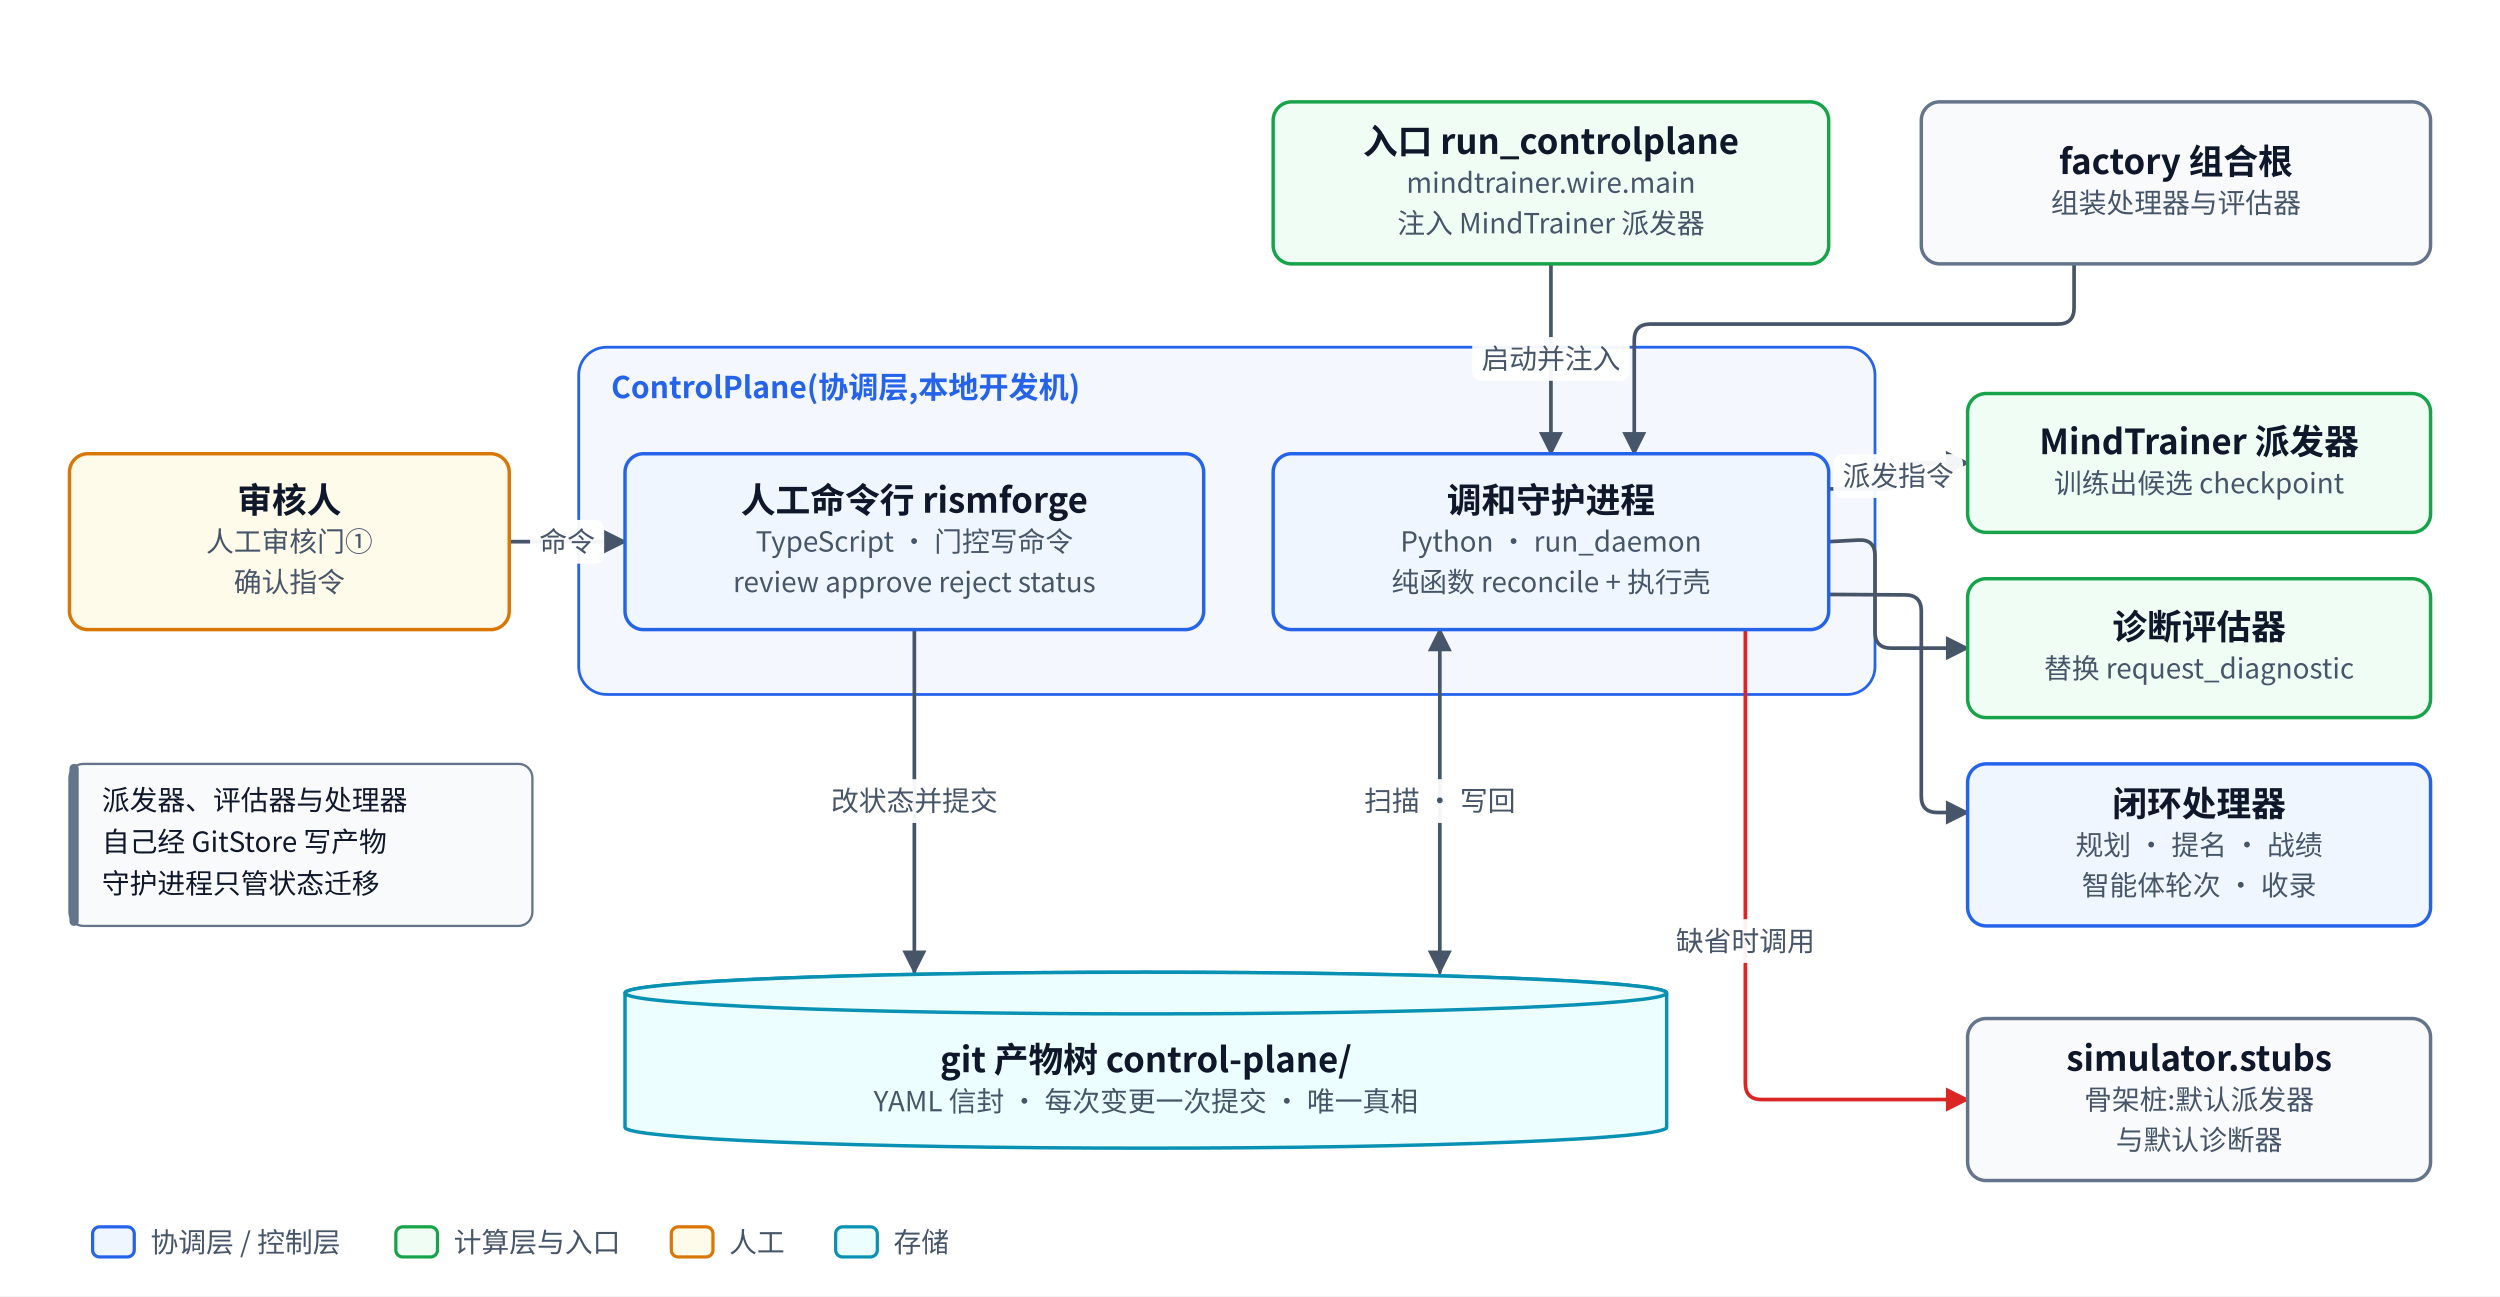
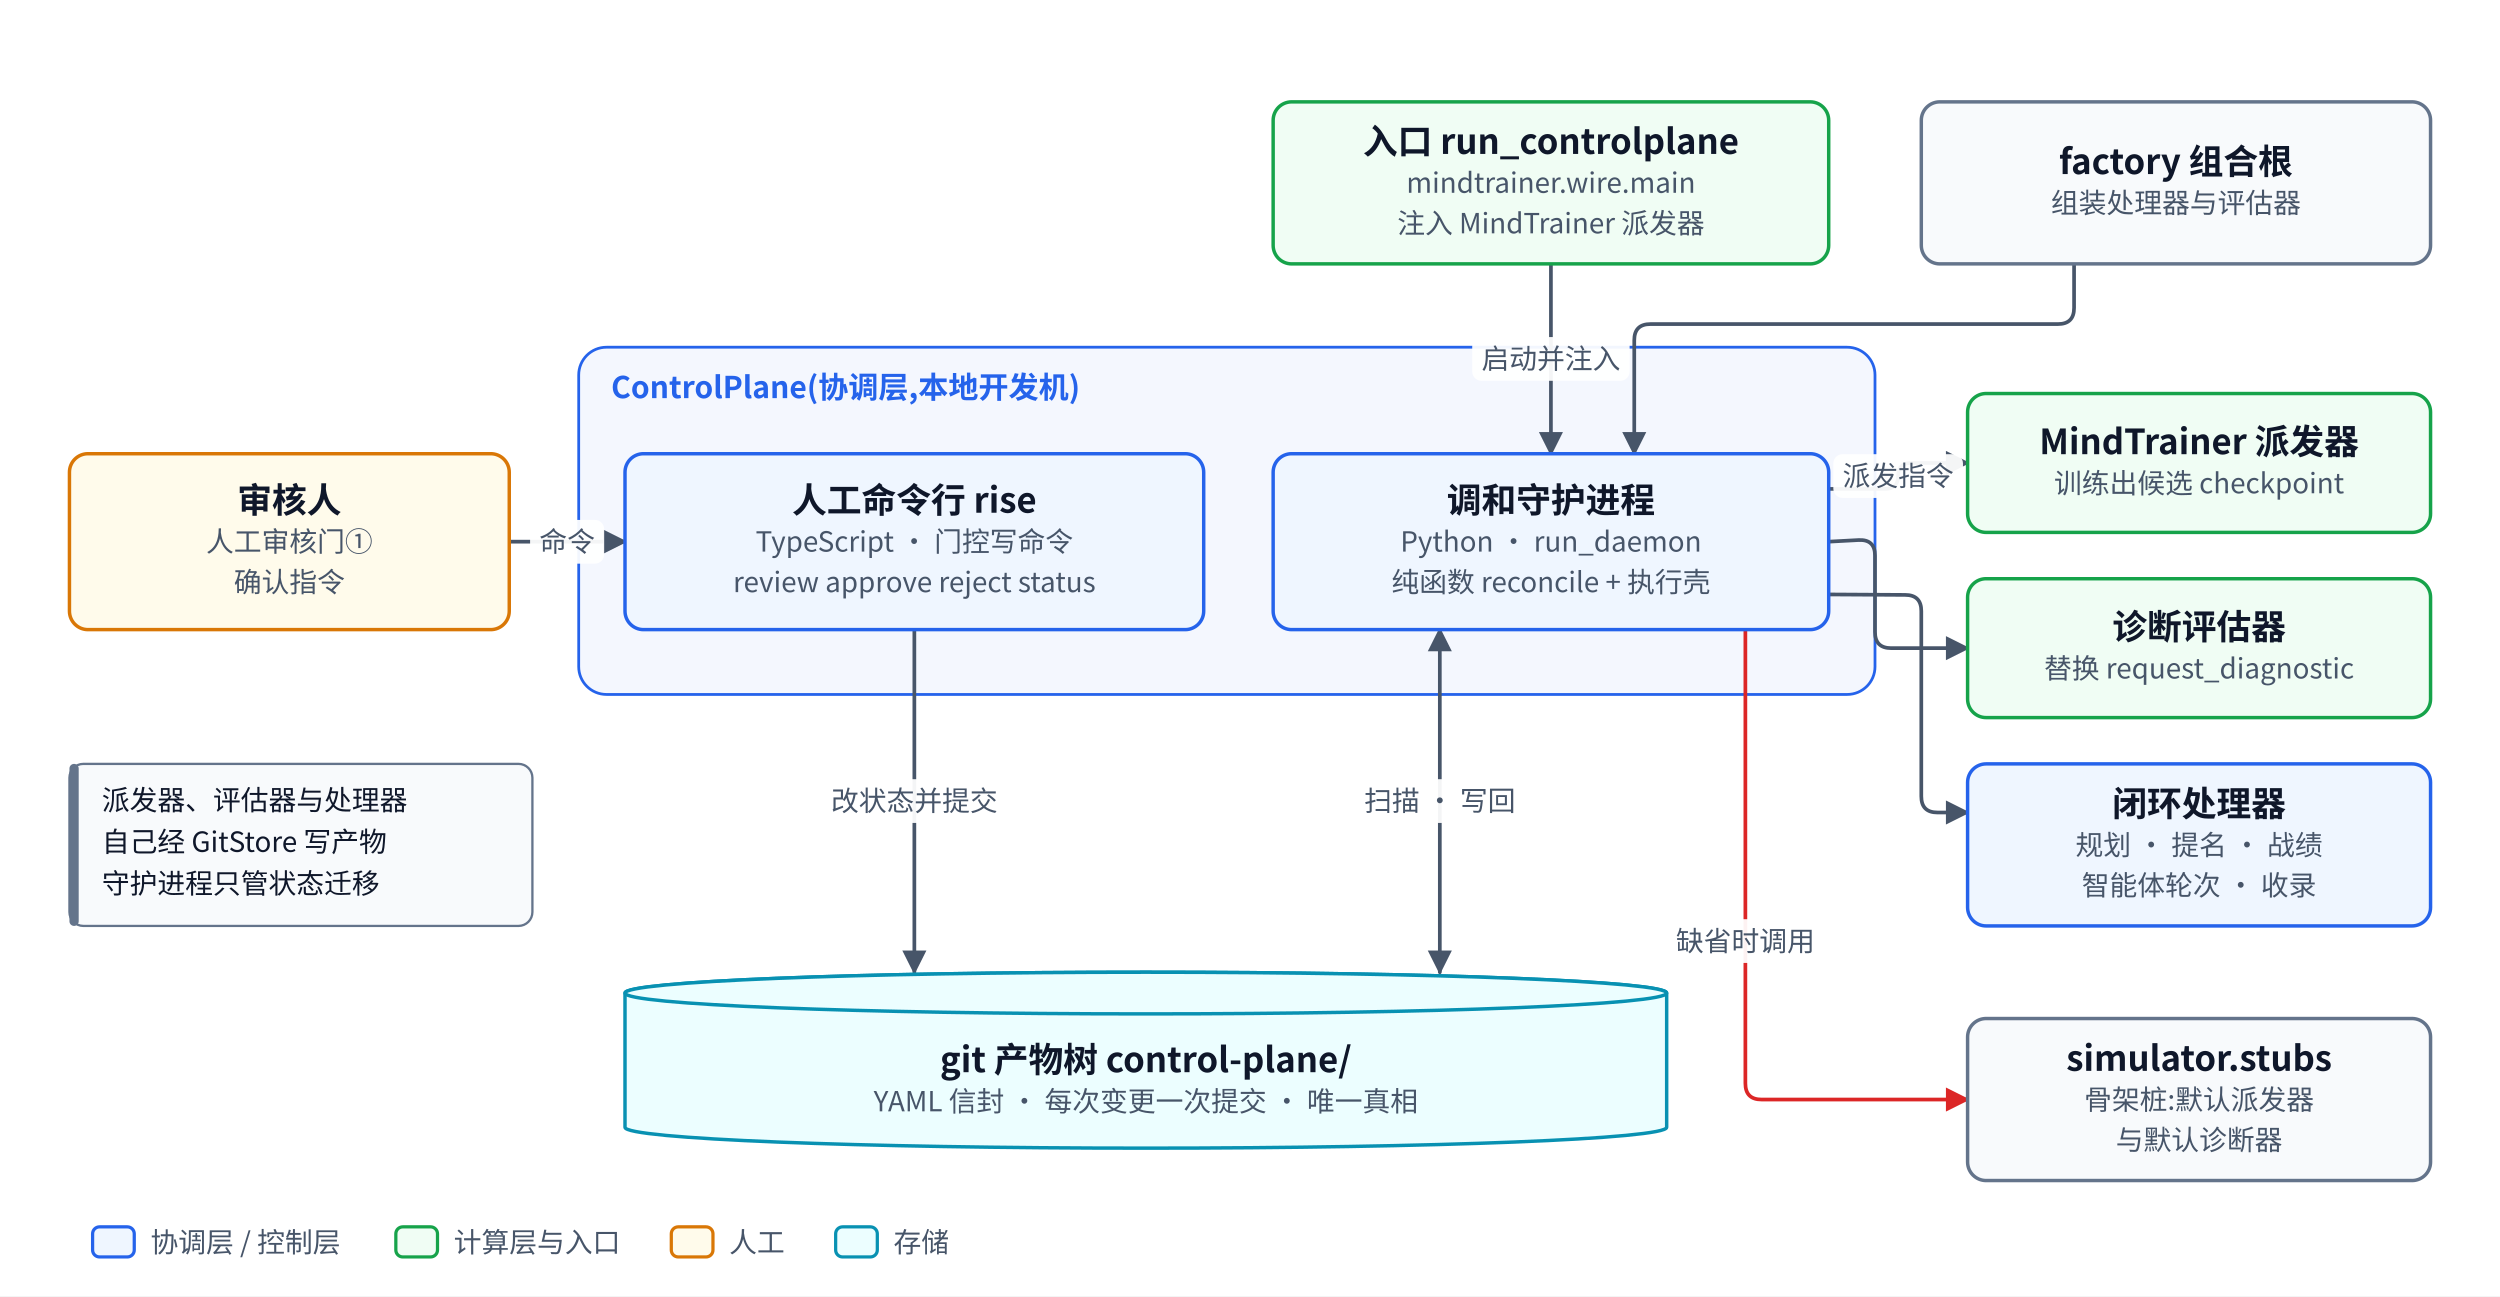
<svg xmlns="http://www.w3.org/2000/svg" viewBox="0 0 1080 560" width="1080" height="560" role="img" aria-labelledby="t d" font-family="-apple-system,BlinkMacSystemFont,'PingFang SC','Hiragino Sans GB','Noto Sans CJK SC','Microsoft YaHei','Segoe UI',Helvetica,Arial,sans-serif">
  <defs>
    <marker id="ah0" viewBox="0 0 10 10" refX="9" refY="5" markerWidth="6.5" markerHeight="6.5" orient="auto-start-reverse">
      <path d="M0,0 L10,5 L0,10 z" fill="#475569" />
    </marker>
    <marker id="ah1" viewBox="0 0 10 10" refX="9" refY="5" markerWidth="6.5" markerHeight="6.5" orient="auto-start-reverse">
      <path d="M0,0 L10,5 L0,10 z" fill="#dc2626" />
    </marker>
  </defs>
  <rect width="1080" height="560" fill="#ffffff" />
  <rect x="250" y="150" width="560" height="150" rx="12" fill="#2563eb" fill-opacity="0.05" stroke="#2563eb" stroke-width="1.2" />
  <text x="264" y="172" text-anchor="start" font-size="13" font-weight="700" fill="#2563eb">ControlPlane(协调层,本地开发机)</text>
  <path d="M220.0,234.0 L270.0,234.0" fill="none" stroke="#475569" stroke-width="1.6" stroke-linejoin="round" stroke-linecap="round" marker-end="url(#ah0)" />
  <path d="M395.0,272.0 L395.0,420.0" fill="none" stroke="#475569" stroke-width="1.6" stroke-linejoin="round" stroke-linecap="round" marker-end="url(#ah0)" />
  <path d="M622.0,272.0 L622.0,420.0" fill="none" stroke="#475569" stroke-width="1.6" stroke-linejoin="round" stroke-linecap="round" marker-end="url(#ah0)" marker-start="url(#ah0)" />
  <path d="M670.0,114.0 L670.0,196.0" fill="none" stroke="#475569" stroke-width="1.6" stroke-linejoin="round" stroke-linecap="round" marker-end="url(#ah0)" />
  <path d="M896.0,114.0 L896.0,133.0 Q896.0,140.0 889.0,140.0 L713.0,140.0 Q706.0,140.0 706.0,147.0 L706.0,196.0" fill="none" stroke="#475569" stroke-width="1.6" stroke-linejoin="round" stroke-linecap="round" marker-end="url(#ah0)" />
  <path d="M790.0,211.2 L814.4,211.2 Q820.0,211.2 820.0,205.6 L820.0,205.6 Q820.0,200.0 825.6,200.0 L850.0,200.0" fill="none" stroke="#475569" stroke-width="1.6" stroke-linejoin="round" stroke-linecap="round" marker-end="url(#ah0)" />
  <path d="M790.0,234.0 L803.0,233.3 Q810.0,233.0 810.0,240.0 L810.0,273.0 Q810.0,280.0 817.0,280.0 L850.0,280.0" fill="none" stroke="#475569" stroke-width="1.6" stroke-linejoin="round" stroke-linecap="round" marker-end="url(#ah0)" />
  <path d="M790.0,256.8 L823.0,257.0 Q830.0,257.0 830.0,264.0 L830.0,344.0 Q830.0,351.0 837.0,351.0 L850.0,351.0" fill="none" stroke="#475569" stroke-width="1.6" stroke-linejoin="round" stroke-linecap="round" marker-end="url(#ah0)" />
  <path d="M754.0,272.0 L754.0,468.0 Q754.0,475.0 761.0,475.0 L850.0,475.0" fill="none" stroke="#dc2626" stroke-width="1.6" stroke-linejoin="round" stroke-linecap="round" marker-end="url(#ah1)" />
  <rect x="30" y="196" width="190" height="76" rx="8" fill="#fffbeb" stroke="#d97706" stroke-width="1.5" />
  <text x="125.0" y="221.5" text-anchor="middle" font-size="15" font-weight="700" fill="#0f172a">审核人</text>
  <text x="125.0" y="238.3" text-anchor="middle" font-size="12" fill="#475569">人工审核门①</text>
  <text x="125.0" y="255.8" text-anchor="middle" font-size="12" fill="#475569">确认指令</text>
  <rect x="270" y="196" width="250" height="76" rx="8" fill="#eff6ff" stroke="#2563eb" stroke-width="1.5" />
-   <text x="395.0" y="221.5" text-anchor="middle" font-size="15" font-weight="700" fill="#0f172a">人工命令行 rismforge</text>
+   <text x="395.0" y="221.5" text-anchor="middle" font-size="15" font-weight="700" fill="#0f172a">人工命令行 rise</text>
  <text x="395.0" y="238.3" text-anchor="middle" font-size="12" fill="#475569">TypeScript · 门控写命令</text>
  <text x="395.0" y="255.8" text-anchor="middle" font-size="12" fill="#475569">review approve reject status</text>
  <rect x="550" y="196" width="240" height="76" rx="8" fill="#eff6ff" stroke="#2563eb" stroke-width="1.5" />
  <text x="670.0" y="221.5" text-anchor="middle" font-size="15" font-weight="700" fill="#0f172a">调和守护进程</text>
  <text x="670.0" y="238.3" text-anchor="middle" font-size="12" fill="#475569">Python · run_daemon</text>
  <text x="670.0" y="255.8" text-anchor="middle" font-size="12" fill="#475569">纯函数 reconcile + 执行壳</text>
  <rect x="550" y="44" width="240" height="70" rx="8" fill="#f0fdf4" stroke="#16a34a" stroke-width="1.5" />
  <text x="670.0" y="66.5" text-anchor="middle" font-size="15" font-weight="700" fill="#0f172a">入口 run_controlplane</text>
  <text x="670.0" y="83.3" text-anchor="middle" font-size="12" fill="#475569">mindtrainer.wire.main</text>
  <text x="670.0" y="100.8" text-anchor="middle" font-size="12" fill="#475569">注入 MindTrainer 派发器</text>
  <rect x="830" y="44" width="220" height="70" rx="8" fill="#f8fafc" stroke="#64748b" stroke-width="1.5" />
  <text x="940.0" y="75.2" text-anchor="middle" font-size="15" font-weight="700" fill="#0f172a">factory 组合根</text>
  <text x="940.0" y="92.0" text-anchor="middle" font-size="12" fill="#475569">组装处理器与评估器</text>
  <rect x="850" y="170" width="200" height="60" rx="8" fill="#f0fdf4" stroke="#16a34a" stroke-width="1.5" />
  <text x="950.0" y="196.2" text-anchor="middle" font-size="15" font-weight="700" fill="#0f172a">MindTrainer 派发器</text>
  <text x="950.0" y="213.1" text-anchor="middle" font-size="12" fill="#475569">训练出候选 checkpoint</text>
  <rect x="850" y="250" width="200" height="60" rx="8" fill="#f0fdf4" stroke="#16a34a" stroke-width="1.5" />
  <text x="950.0" y="276.2" text-anchor="middle" font-size="15" font-weight="700" fill="#0f172a">诊断评估器</text>
  <text x="950.0" y="293.1" text-anchor="middle" font-size="12" fill="#475569">替换 request_diagnostic</text>
  <rect x="850" y="330" width="200" height="70" rx="8" fill="#eff6ff" stroke="#2563eb" stroke-width="1.5" />
  <text x="950.0" y="352.6" text-anchor="middle" font-size="15" font-weight="700" fill="#0f172a">闭环处理器</text>
  <text x="950.0" y="369.4" text-anchor="middle" font-size="12" fill="#475569">规划 · 提名 · 战绩</text>
  <text x="950.0" y="386.8" text-anchor="middle" font-size="12" fill="#475569">智能体轮次 · 收录</text>
  <path d="M270,429 a225.0,9 0 0 1 450,0 v58 a225.0,9 0 0 1 -450,0 z" fill="#ecfeff" stroke="#0891b2" stroke-width="1.5" />
  <ellipse cx="495.0" cy="429" rx="225.0" ry="9" fill="#ecfeff" stroke="#0891b2" stroke-width="1.5" />
  <text x="495.0" y="463.2" text-anchor="middle" font-size="15" font-weight="700" fill="#0f172a">git 产物树 control-plane/</text>
  <text x="495.0" y="480.1" text-anchor="middle" font-size="12" fill="#475569">YAML 信封 · 每次变更一次提交 · 唯一真相</text>
  <rect x="850" y="440" width="200" height="70" rx="8" fill="#f8fafc" stroke="#64748b" stroke-width="1.5" />
  <text x="950.0" y="462.6" text-anchor="middle" font-size="15" font-weight="700" fill="#0f172a">simulator.stubs</text>
  <text x="950.0" y="479.4" text-anchor="middle" font-size="12" fill="#475569">骨架桩:默认派发器</text>
  <text x="950.0" y="496.8" text-anchor="middle" font-size="12" fill="#475569">与默认诊断器</text>
  <rect x="30" y="330" width="200" height="70.0" rx="6" fill="#f8fafc" stroke="#64748b" stroke-width="1" />
  <rect x="30" y="330" width="4" height="70.0" rx="2" fill="#64748b" />
  <text x="44" y="350.0" font-size="12" fill="#0f172a">派发器、评估器与处理器</text>
  <text x="44" y="368.0" font-size="12" fill="#0f172a">自己经 GitStore 写产物</text>
  <text x="44" y="386.0" font-size="12" fill="#0f172a">守护进程只管状态迁移</text>
  <rect x="229.0" y="224.6" width="32.0" height="18.9" rx="4" fill="#ffffff" fill-opacity="0.94" />
  <text x="245.0" y="238.3" text-anchor="middle" font-size="12" fill="#475569">命令</text>
  <rect x="355.0" y="336.6" width="80.0" height="18.9" rx="4" fill="#ffffff" fill-opacity="0.94" />
  <text x="395.0" y="350.3" text-anchor="middle" font-size="12" fill="#475569">改状态并提交</text>
  <rect x="584.5" y="336.6" width="75.1" height="18.9" rx="4" fill="#ffffff" fill-opacity="0.94" />
  <text x="622.0" y="350.3" text-anchor="middle" font-size="12" fill="#475569">扫描 · 写回</text>
  <rect x="636.0" y="145.6" width="68.0" height="18.9" rx="4" fill="#ffffff" fill-opacity="0.94" />
  <text x="670.0" y="159.3" text-anchor="middle" font-size="12" fill="#475569">启动并注入</text>
  <rect x="792.0" y="196.2" width="56.0" height="18.9" rx="4" fill="#ffffff" fill-opacity="0.94" />
  <text x="820.0" y="209.9" text-anchor="middle" font-size="12" fill="#475569">派发指令</text>
  <rect x="720.0" y="397.1" width="68.0" height="18.9" rx="4" fill="#ffffff" fill-opacity="0.94" />
  <text x="754.0" y="410.9" text-anchor="middle" font-size="12" fill="#475569">缺省时调用</text>
  <rect x="40" y="530" width="18" height="13" rx="3" fill="#eff6ff" stroke="#2563eb" stroke-width="1.4" />
  <text x="65" y="541" font-size="12" fill="#475569">协调层 / 控制层</text>
  <rect x="171.0" y="530" width="18" height="13" rx="3" fill="#f0fdf4" stroke="#16a34a" stroke-width="1.4" />
  <text x="196.0" y="541" font-size="12" fill="#475569">计算层与入口</text>
  <rect x="290.0" y="530" width="18" height="13" rx="3" fill="#fffbeb" stroke="#d97706" stroke-width="1.4" />
  <text x="315.0" y="541" font-size="12" fill="#475569">人工</text>
  <rect x="361.0" y="530" width="18" height="13" rx="3" fill="#ecfeff" stroke="#0891b2" stroke-width="1.4" />
  <text x="386.0" y="541" font-size="12" fill="#475569">存储</text>
</svg>
